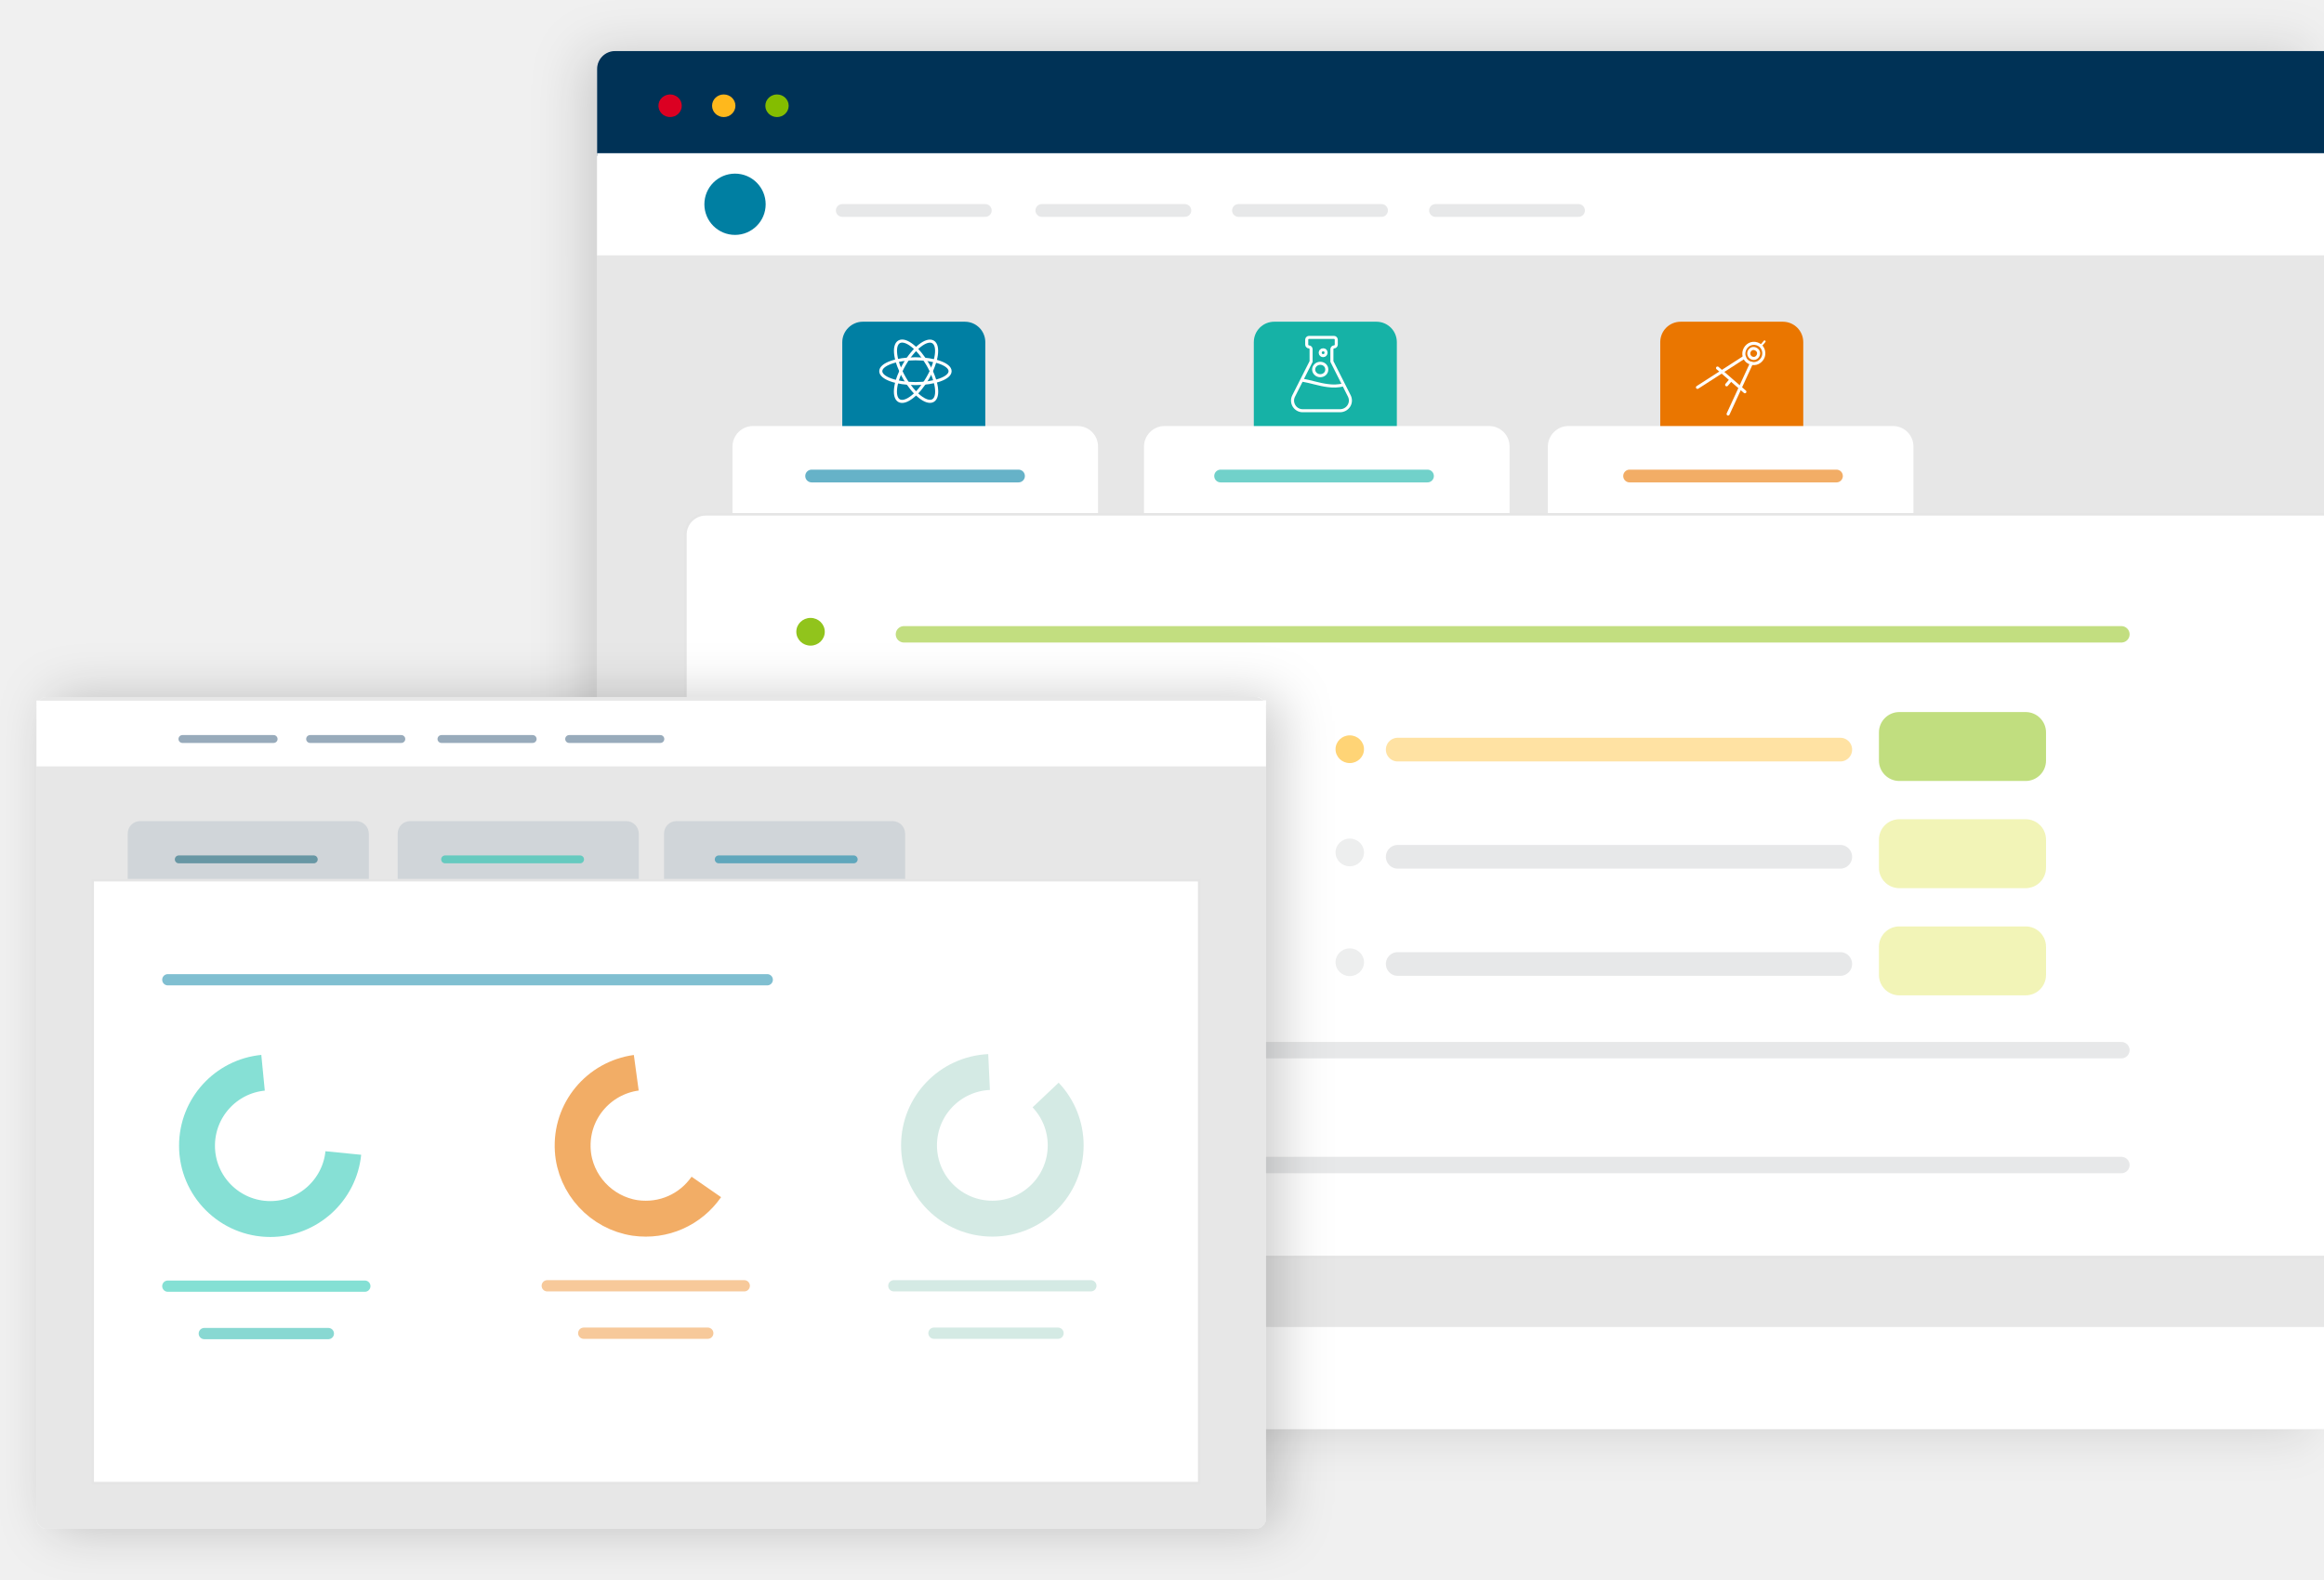
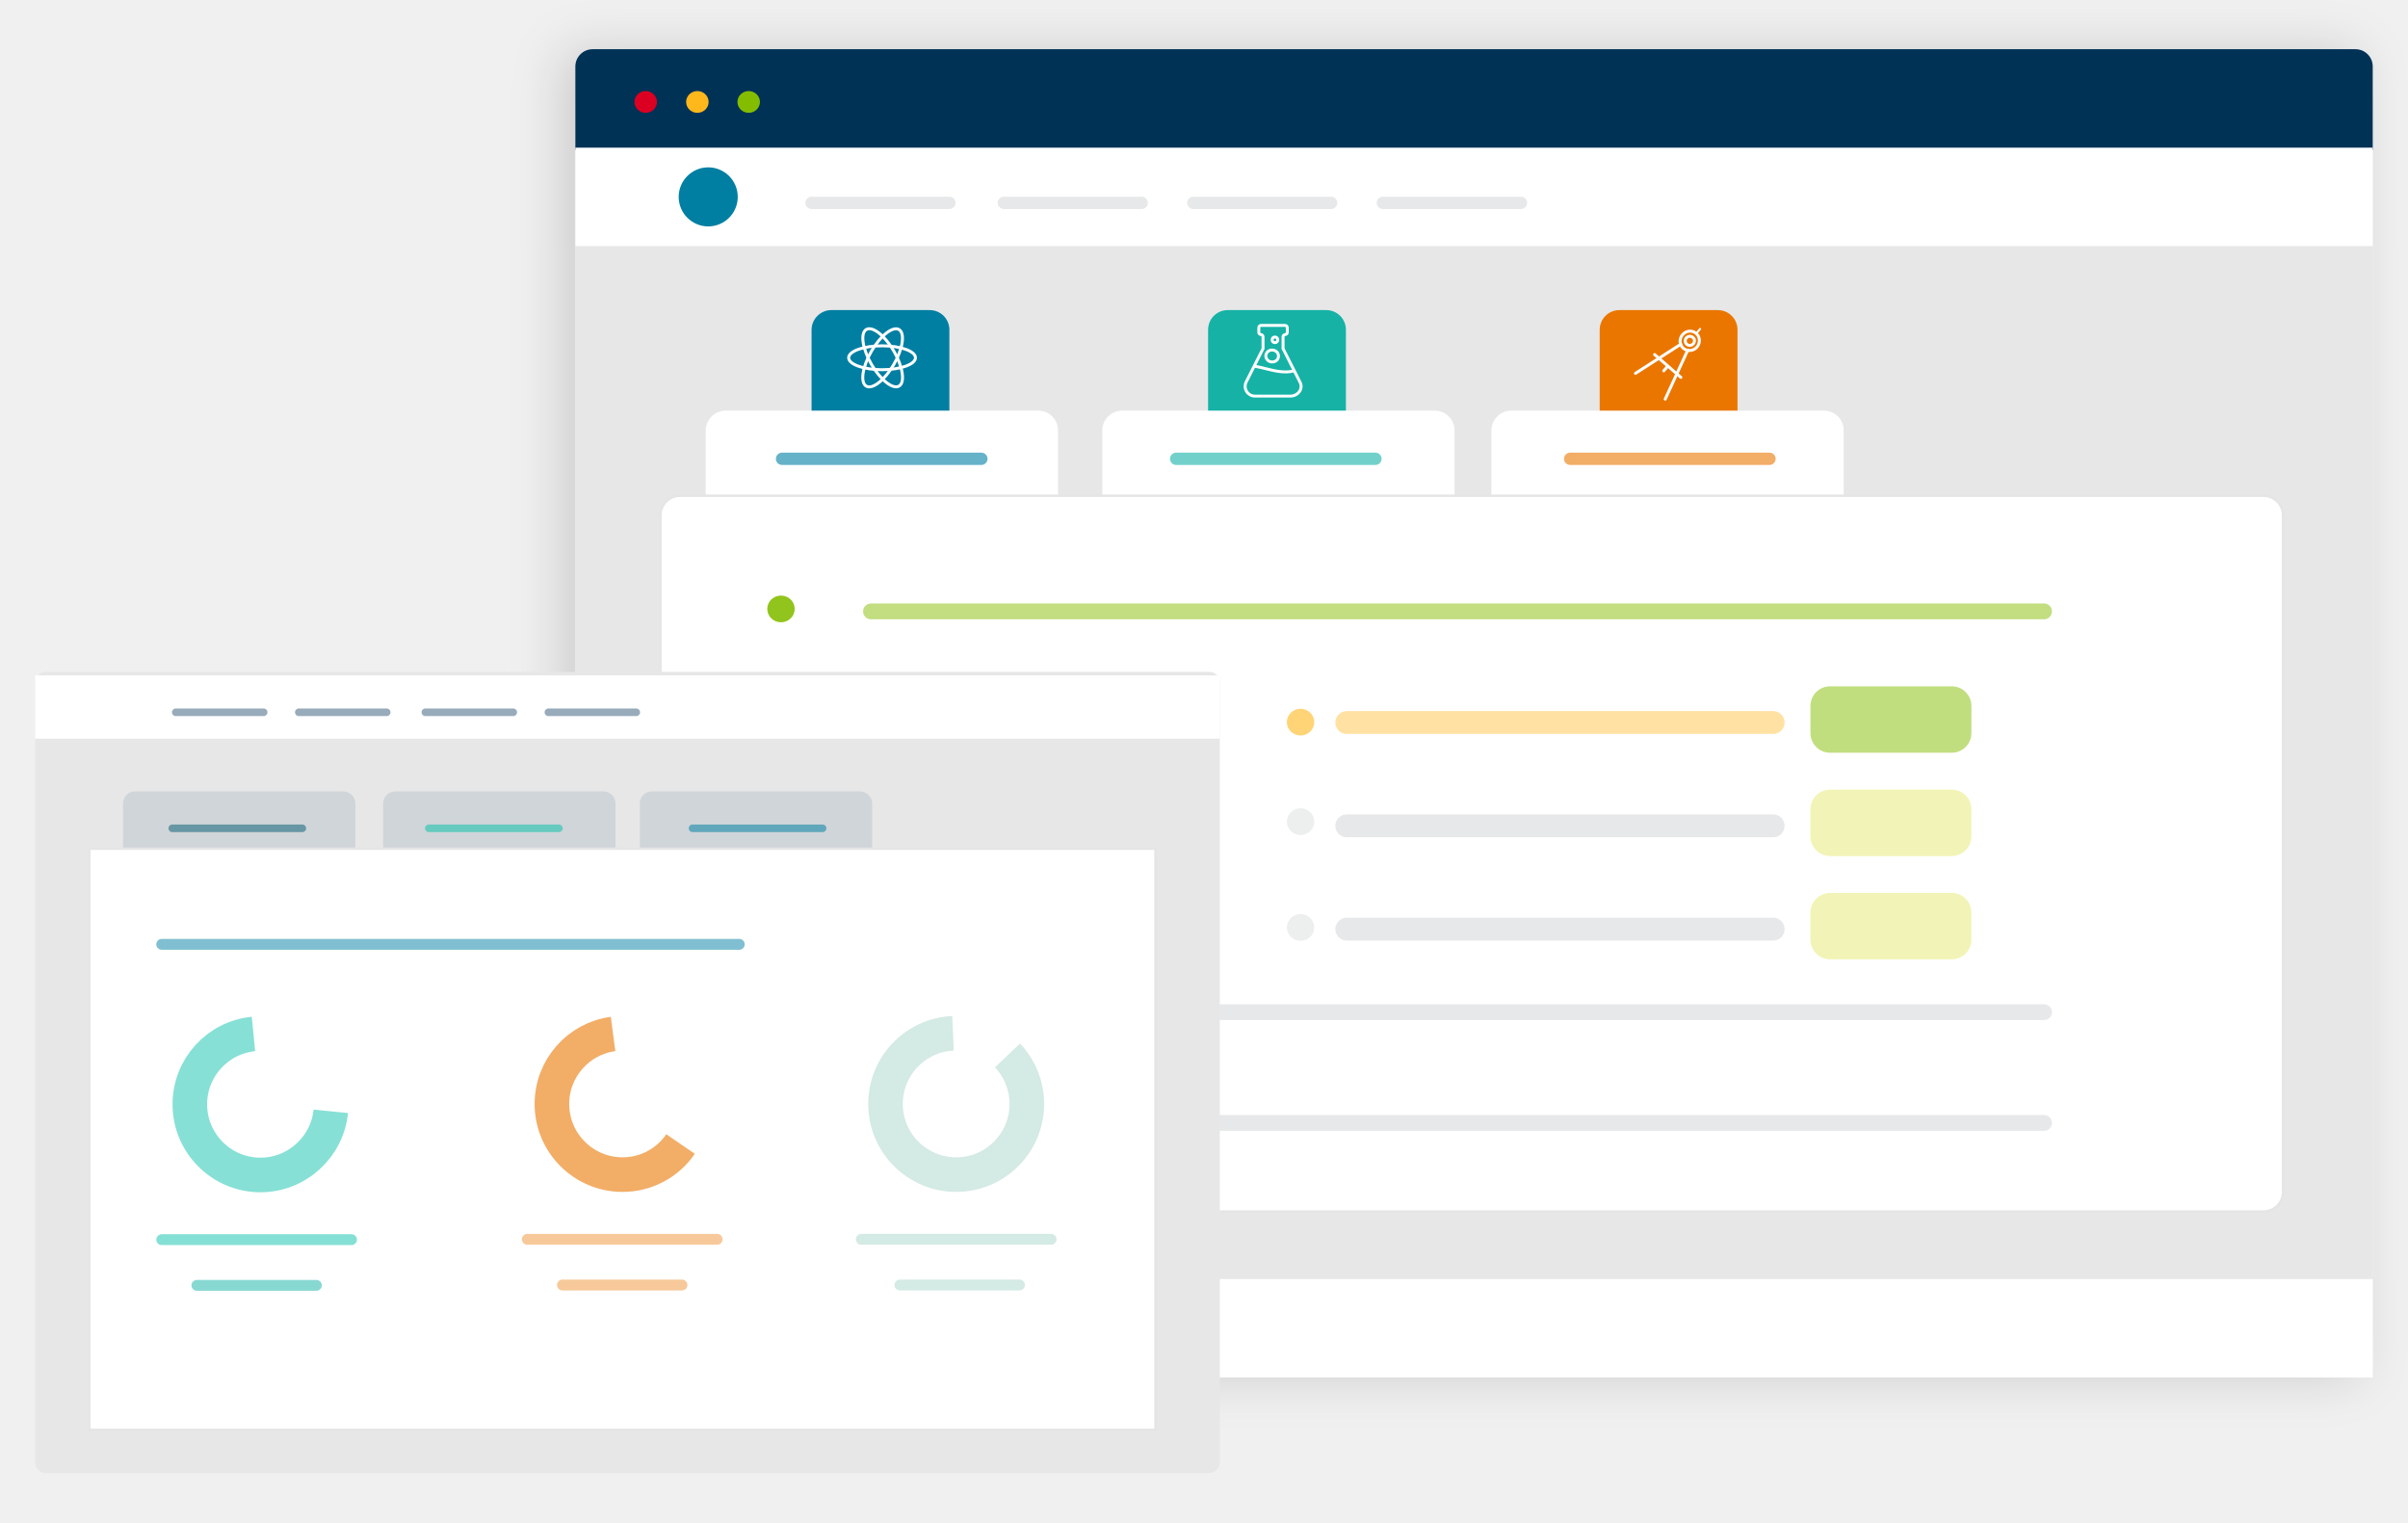
- <svg xmlns="http://www.w3.org/2000/svg" version="1.1" id="Layer_1" x="0px" y="0px" viewBox="0 0 637 433" style="enable-background:new 0 0 637 433;" xml:space="preserve">
+ <svg xmlns="http://www.w3.org/2000/svg" version="1.1" id="Layer_1" x="0px" y="0px" viewBox="0 0 685 433" style="enable-background:new 0 0 685 433;" xml:space="preserve">
  <style type="text/css">
- 	.st0{filter:url(#a);}
+ 	.st0{filter:url(#filter-1);}
	.st1{fill:#E7E7E7;}
	.st2{fill:#003057;}
	.st3{fill:#007FA3;}
	.st4{fill:#12B2A6;}
	.st5{fill:#EA7600;}
	.st6{fill:#DB0020;}
	.st7{fill:#FFB81C;}
	.st8{fill:#84BD00;}
	.st9{fill:#FFFFFF;}
	.st10{fill:#FFFFFF;stroke:#E5E5E5;stroke-width:0.7;}
	.st11{opacity:0.6;fill:none;stroke:#007FA3;stroke-width:3.5;stroke-linecap:round;enable-background:new    ;}
	.st12{opacity:0.498;fill:none;stroke:#84BD00;stroke-width:4.5;stroke-linecap:round;enable-background:new    ;}
	.st13{opacity:0.694;fill:none;stroke:#DDDEDF;stroke-width:4.5;stroke-linecap:round;enable-background:new    ;}
	.st14{opacity:0.403;fill:none;stroke:#FFB81C;stroke-width:6.5;stroke-linecap:round;enable-background:new    ;}
	.st15{opacity:0.5;fill:#84BD00;enable-background:new    ;}
	.st16{opacity:0.694;fill:none;stroke:#DDDEDF;stroke-width:6.5;stroke-linecap:round;enable-background:new    ;}
	.st17{opacity:0.3;fill:#D2DB0E;enable-background:new    ;}
	.st18{opacity:0.6;fill:none;stroke:#12B2A6;stroke-width:3.5;stroke-linecap:round;enable-background:new    ;}
	.st19{opacity:0.6;fill:none;stroke:#EA7600;stroke-width:3.5;stroke-linecap:round;enable-background:new    ;}
	.st20{opacity:0.896;fill:#84BD00;enable-background:new    ;}
	.st21{opacity:0.605;fill:#FFB81C;enable-background:new    ;}
	.st22{fill:#EDEEEE;}
	.st23{opacity:0.496;fill:#27B5F5;enable-background:new    ;}
	.st24{opacity:0.7;fill:none;stroke:#DDDEDF;stroke-width:3.5;stroke-linecap:round;enable-background:new    ;}
	.st25{fill:#027FA2;}
	.st26{fill:none;stroke:#FFFFFF;stroke-width:0.84;}
	.st27{fill:none;stroke:#FEFEFE;stroke-width:0.84;}
	.st28{fill:none;stroke:#FEFEFE;stroke-width:0.84;stroke-linecap:round;}
	.st29{fill:none;stroke:#FEFEFE;stroke-width:0.56;stroke-linecap:round;}
- 	.st30{filter:url(#b);}
- 	.st31{opacity:0.101;fill:#003057;enable-background:new    ;}
- 	.st32{opacity:0.504;fill:none;stroke:#005A70;stroke-width:2.161;stroke-linecap:round;enable-background:new    ;}
- 	.st33{opacity:0.534;fill:none;stroke:#0AC1A9;stroke-width:2.161;stroke-linecap:round;enable-background:new    ;}
- 	.st34{opacity:0.534;fill:none;stroke:#007FA3;stroke-width:2.161;stroke-linecap:round;enable-background:new    ;}
- 	.st35{opacity:0.404;fill:none;stroke:#003057;stroke-width:2.161;stroke-linecap:round;enable-background:new    ;}
- 	.st36{opacity:0.496;fill:none;stroke:#0AC1A9;stroke-width:9.839;enable-background:new    ;}
- 	.st37{opacity:0.598;fill:none;stroke:#EA7600;stroke-width:9.839;enable-background:new    ;}
- 	.st38{fill:none;stroke:#D4EAE4;stroke-width:9.839;}
- 	.st39{opacity:0.5;fill:none;stroke:#0AC1A9;stroke-width:3.087;stroke-linecap:round;enable-background:new    ;}
- 	.st40{opacity:0.499;fill:none;stroke:#007FA3;stroke-width:3.087;stroke-linecap:round;enable-background:new    ;}
- 	.st41{opacity:0.398;fill:none;stroke:#EA7600;stroke-width:3.087;stroke-linecap:round;enable-background:new    ;}
- 	.st42{opacity:0.5;fill:none;stroke:#12B2A6;stroke-width:3.087;stroke-linecap:round;enable-background:new    ;}
- 	.st43{fill:none;stroke:#D4EAE4;stroke-width:3.087;stroke-linecap:round;}
+ 	.st30{opacity:0.101;fill:#003057;enable-background:new    ;}
+ 	.st31{opacity:0.504;fill:none;stroke:#005A70;stroke-width:2.161;stroke-linecap:round;enable-background:new    ;}
+ 	.st32{opacity:0.534;fill:none;stroke:#0AC1A9;stroke-width:2.161;stroke-linecap:round;enable-background:new    ;}
+ 	.st33{opacity:0.534;fill:none;stroke:#007FA3;stroke-width:2.161;stroke-linecap:round;enable-background:new    ;}
+ 	.st34{opacity:0.404;fill:none;stroke:#003057;stroke-width:2.161;stroke-linecap:round;enable-background:new    ;}
+ 	.st35{opacity:0.495;fill:none;stroke:#0AC1A9;stroke-width:9.839;enable-background:new    ;}
+ 	.st36{opacity:0.598;fill:none;stroke:#EA7600;stroke-width:9.839;enable-background:new    ;}
+ 	.st37{fill:none;stroke:#D4EAE4;stroke-width:9.839;}
+ 	.st38{opacity:0.5;fill:none;stroke:#0AC1A9;stroke-width:3.087;stroke-linecap:round;enable-background:new    ;}
+ 	.st39{opacity:0.499;fill:none;stroke:#007FA3;stroke-width:3.087;stroke-linecap:round;enable-background:new    ;}
+ 	.st40{opacity:0.398;fill:none;stroke:#EA7600;stroke-width:3.087;stroke-linecap:round;enable-background:new    ;}
+ 	.st41{opacity:0.5;fill:none;stroke:#12B2A6;stroke-width:3.087;stroke-linecap:round;enable-background:new    ;}
+ 	.st42{fill:none;stroke:#D4EAE4;stroke-width:3.087;stroke-linecap:round;}
</style>
-   <filter filterUnits="objectBoundingBox" height="130.6%" id="b" width="120.8%" x="-10.4%" y="-15.3%">
-     <feOffset dx="4" in="SourceAlpha" result="shadowOffsetOuter1" />
+   <filter filterUnits="objectBoundingBox" height="118.5%" id="filter-1" width="113.7%" x="-6.8%" y="-9.3%">
+     <feOffset dx="-4" dy="0" in="SourceAlpha" result="shadowOffsetOuter1" />
    <feGaussianBlur in="shadowOffsetOuter1" result="shadowBlurOuter1" stdDeviation="7" />
-     <feColorMatrix in="shadowBlurOuter1" result="shadowMatrixOuter1" values="0 0 0 0 0 0 0 0 0 0 0 0 0 0 0 0 0 0 0.202 0">
+     <feColorMatrix in="shadowBlurOuter1" result="shadowMatrixOuter1" type="matrix" values="0 0 0 0 0   0 0 0 0 0   0 0 0 0 0  0 0 0 0.146 0">
		</feColorMatrix>
    <feMerge>
      <feMergeNode in="shadowMatrixOuter1" />
      <feMergeNode in="SourceGraphic" />
    </feMerge>
  </filter>
-   <filter filterUnits="objectBoundingBox" height="118.5%" id="a" width="113.7%" x="-6.8%" y="-9.3%">
-     <feOffset dx="-4" in="SourceAlpha" result="shadowOffsetOuter1" />
-     <feGaussianBlur in="shadowOffsetOuter1" result="shadowBlurOuter1" stdDeviation="7" />
-     <feColorMatrix in="shadowBlurOuter1" result="shadowMatrixOuter1" values="0 0 0 0 0 0 0 0 0 0 0 0 0 0 0 0 0 0 0.146 0">
- 		</feColorMatrix>
-     <feMerge>
-       <feMergeNode in="shadowMatrixOuter1" />
-       <feMergeNode in="SourceGraphic" />
-     </feMerge>
-   </filter>
-   <g>
-     <g transform="translate(163.667 14)" class="st0">
-       <path class="st1" d="M4.9,0h501.5c2.7,0,4.9,2.2,4.9,4.9v368c0,2.7-2.2,4.9-4.9,4.9H4.9c-2.7,0-4.9-2.2-4.9-4.9V4.9    C0,2.2,2.2,0,4.9,0z" />
-       <path class="st2" d="M4.9,0h501.5c2.7,0,4.9,2.2,4.9,4.9v23.8H0V4.9C0,2.2,2.2,0,4.9,0C4.9,0,4.9,0,4.9,0z" />
-       <path class="st3" d="M72.8,74.2h28c3.1,0,5.6,2.5,5.6,5.6v24.5c0,3.1-2.5,5.6-5.6,5.6h-28c-3.1,0-5.6-2.5-5.6-5.6V79.8    C67.2,76.7,69.8,74.2,72.8,74.2z" />
-       <path class="st4" d="M185.6,74.2h28c3.1,0,5.6,2.5,5.6,5.6v24.5c0,3.1-2.5,5.6-5.6,5.6h-28c-3.1,0-5.6-2.5-5.6-5.6V79.8    C180,76.7,182.5,74.2,185.6,74.2z" />
-       <path class="st5" d="M297,74.2h28c3.1,0,5.6,2.5,5.6,5.6v24.5c0,3.1-2.5,5.6-5.6,5.6h-28c-3.1,0-5.6-2.5-5.6-5.6V79.8    C291.4,76.7,293.9,74.2,297,74.2z" />
-       <g transform="translate(16.81 11.894)">
-         <ellipse class="st6" cx="3.2" cy="3.1" rx="3.2" ry="3.1" />
-         <ellipse class="st7" cx="17.9" cy="3.1" rx="3.2" ry="3.1" />
-         <ellipse class="st8" cx="32.5" cy="3.1" rx="3.2" ry="3.1" />
-       </g>
-       <path class="st9" d="M42.7,102.8h89c3.1,0,5.6,2.5,5.6,5.6v24.5c0,3.1-2.5,5.6-5.6,5.6h-89c-3.1,0-5.6-2.5-5.6-5.6v-24.5    C37.1,105.4,39.6,102.8,42.7,102.8z" />
-       <path class="st9" d="M155.5,102.8h89c3.1,0,5.6,2.5,5.6,5.6v24.5c0,3.1-2.5,5.6-5.6,5.6h-89c-3.1,0-5.6-2.5-5.6-5.6v-24.5    C149.9,105.4,152.4,102.8,155.5,102.8z" />
-       <path class="st9" d="M266.2,102.8h89c3.1,0,5.6,2.5,5.6,5.6v24.5c0,3.1-2.5,5.6-5.6,5.6h-89c-3.1,0-5.6-2.5-5.6-5.6v-24.5    C260.6,105.4,263.1,102.8,266.2,102.8z" />
-       <path class="st10" d="M29.8,127h450.4c3.1,0,5.6,2.5,5.6,5.6V325c0,3.1-2.5,5.6-5.6,5.6H29.8c-3.1,0-5.6-2.5-5.6-5.6V132.6    C24.2,129.5,26.7,127,29.8,127z" />
-       <path class="st11" d="M58.8,116.5h56.7" />
-       <path class="st12" d="M84.1,159.9h333.7" />
-       <path class="st13" d="M84.1,273.9h333.7 M84.1,305.4h333.7" />
-       <g transform="translate(219.243 181.207)">
-         <path class="st14" d="M0.2,10.3h121.3" />
-         <path class="st15" d="M137.7,0h34.6c3.1,0,5.6,2.5,5.6,5.6v7.7c0,3.1-2.5,5.6-5.6,5.6h-34.6c-3.1,0-5.6-2.5-5.6-5.6V5.6     C132.1,2.5,134.6,0,137.7,0z" />
-       </g>
-       <g transform="translate(219.243 210.592)">
-         <path class="st16" d="M0.2,10.3h121.3" />
-         <path class="st17" d="M137.7,0h34.6c3.1,0,5.6,2.5,5.6,5.6v7.7c0,3.1-2.5,5.6-5.6,5.6h-34.6c-3.1,0-5.6-2.5-5.6-5.6V5.6     C132.1,2.5,134.6,0,137.7,0z" />
-       </g>
-       <g transform="translate(219.243 239.977)">
-         <path class="st16" d="M0.2,10.3h121.3" />
-         <path class="st17" d="M137.7,0h34.6c3.1,0,5.6,2.5,5.6,5.6v7.7c0,3.1-2.5,5.6-5.6,5.6h-34.6c-3.1,0-5.6-2.5-5.6-5.6V5.6     C132.1,2.5,134.6,0,137.7,0z" />
-       </g>
-       <path class="st18" d="M170.9,116.5h56.7" />
-       <path class="st19" d="M283,116.5h56.7" />
-       <ellipse class="st20" cx="58.5" cy="159.2" rx="3.9" ry="3.8" />
-       <ellipse class="st21" cx="206.3" cy="191.4" rx="3.9" ry="3.8" />
-       <ellipse class="st22" cx="206.3" cy="219.7" rx="3.9" ry="3.8" />
-       <ellipse class="st22" cx="206.3" cy="249.8" rx="3.9" ry="3.8" />
-       <ellipse class="st23" cx="58.5" cy="273.2" rx="3.9" ry="3.8" />
-       <ellipse class="st23" cx="58.5" cy="305.4" rx="3.9" ry="3.8" />
-       <path class="st9" d="M0,28h511.3v28H0V28z M0,349.8h511.3v28H0V349.8z" />
-       <path class="st24" d="M67.2,43.7h39.2 M121.9,43.7h39.2 M175.8,43.7H215 M229.8,43.7H269" />
-       <ellipse class="st25" cx="37.8" cy="42" rx="8.4" ry="8.4" />
-       <g transform="translate(77.05 76.96)">
-         <ellipse transform="matrix(0.5 -0.866 0.866 0.5 -4.1922 14.4269)" class="st26" cx="10.4" cy="10.8" rx="9.3" ry="3.7" />
-         <ellipse transform="matrix(0.866 -0.5 0.5 0.866 -4.0289 6.6518)" class="st26" cx="10.4" cy="10.8" rx="3.7" ry="9.3" />
-         <ellipse class="st26" cx="10.2" cy="10.8" rx="9.5" ry="3.4" />
-       </g>
-       <g>
-         <path class="st27" d="M206.2,94.6l-4.8-9.5v-3.4c0-0.3,0.3-0.6,0.6-0.6c0.3,0,0.6-0.3,0.6-0.6c0,0,0,0,0,0v-1.4     c0-0.3-0.3-0.6-0.6-0.6c0,0,0,0,0,0h-6.9c-0.3,0-0.6,0.3-0.6,0.6c0,0,0,0,0,0v1.4c0,0.3,0.3,0.6,0.6,0.6s0.6,0.3,0.6,0.6v3.4     l-4.8,9.5c-0.9,1.8,0.4,4,2.5,4h10.2C205.7,98.6,207.1,96.5,206.2,94.6L206.2,94.6z" />
-         <path class="st27" d="M193.2,90.2c2.4,0.4,4.6,1.2,7,1.5c1.4,0.2,3,0.2,4.3-0.2 M200,87.3c0,1-0.8,1.7-1.8,1.7     c-1,0-1.8-0.8-1.8-1.7s0.8-1.7,1.8-1.7C199.2,85.6,200,86.3,200,87.3z M199.8,82.7c0,0.4-0.3,0.8-0.8,0.8c-0.4,0-0.8-0.3-0.8-0.8     c0-0.4,0.3-0.8,0.8-0.8C199.5,81.9,199.8,82.2,199.8,82.7L199.8,82.7z" />
-       </g>
-       <g>
-         <path class="st27" d="M319.1,84.7c-1,1.2-2.7,1.3-3.9,0.3c-1.1-1-1.2-2.7-0.2-3.9c1-1.2,2.7-1.3,3.9-0.3     C320,81.8,320.1,83.6,319.1,84.7z" />
-         <path class="st28" d="M314.5,83.9l-12.9,8.3 M316.4,85.6L310,99.5" />
-         <path class="st29" d="M318.9,80.9l1.1-1.3" />
-         <path class="st28" d="M309.6,91.5l1.1-1.3 M307.1,86.9l7.5,6.5" />
-         <path class="st27" d="M318,83.8c-0.5,0.6-1.3,0.6-1.9,0.1c-0.5-0.5-0.6-1.3-0.1-1.9c0.5-0.6,1.3-0.6,1.9-0.1     C318.5,82.4,318.5,83.2,318,83.8L318,83.8z" />
-       </g>
+   <g id="Group-48" transform="translate(153.6674, 0)" class="st0">
+     <path id="Rectangle_21_" class="st1" d="M14.9,14h501.5c2.7,0,4.9,2.2,4.9,4.9v368c0,2.7-2.2,4.9-4.9,4.9H14.9   c-2.7,0-4.9-2.2-4.9-4.9v-368C10,16.2,12.2,14,14.9,14z" />
+     <path id="Rectangle_20_" class="st2" d="M14.9,14h501.5c2.7,0,4.9,2.2,4.9,4.9v23.8H10V18.9C10,16.2,12.2,14,14.9,14z" />
+     <path id="Rectangle_19_" class="st3" d="M82.8,88.2h28c3.1,0,5.6,2.5,5.6,5.6v24.5c0,3.1-2.5,5.6-5.6,5.6h-28   c-3.1,0-5.6-2.5-5.6-5.6V93.8C77.2,90.7,79.8,88.2,82.8,88.2z" />
+     <path id="Rectangle-Copy-14_1_" class="st4" d="M195.6,88.2h28c3.1,0,5.6,2.5,5.6,5.6v24.5c0,3.1-2.5,5.6-5.6,5.6h-28   c-3.1,0-5.6-2.5-5.6-5.6V93.8C190,90.7,192.5,88.2,195.6,88.2z" />
+     <path id="Rectangle-Copy-15_1_" class="st5" d="M307,88.2h28c3.1,0,5.6,2.5,5.6,5.6v24.5c0,3.1-2.5,5.6-5.6,5.6h-28   c-3.1,0-5.6-2.5-5.6-5.6V93.8C301.4,90.7,303.9,88.2,307,88.2z" />
+     <g id="Group-29_1_" transform="translate(16.81093, 11.89388)">
+       <ellipse id="Oval_12_" class="st6" cx="13.2" cy="17.1" rx="3.2" ry="3.1" />
+       <ellipse id="Oval-Copy-7_1_" class="st7" cx="27.9" cy="17.1" rx="3.2" ry="3.1" />
+       <ellipse id="Oval-Copy-8_1_" class="st8" cx="42.5" cy="17.1" rx="3.2" ry="3.1" />
    </g>
-     <g transform="translate(10 191)" class="st30">
-       <path class="st1" d="M3,0.1h331c1.7,0,3,1.4,3,3v222c0,1.7-1.4,3-3,3H3c-1.7,0-3-1.4-3-3V3.1C0,1.5,1.4,0.1,3,0.1z" />
-       <path class="st31" d="M28.5,34.1h59.1c1.9,0,3.5,1.5,3.5,3.5v17.1c0,1.9-1.5,3.5-3.5,3.5H28.5c-1.9,0-3.5-1.5-3.5-3.5V37.6    C25,35.6,26.5,34.1,28.5,34.1z" />
-       <path class="st31" d="M102.5,34.1h59.1c1.9,0,3.5,1.5,3.5,3.5v17.1c0,1.9-1.5,3.5-3.5,3.5h-59.1c-1.9,0-3.5-1.5-3.5-3.5V37.6    C99,35.6,100.5,34.1,102.5,34.1z" />
-       <path class="st31" d="M175.5,34.1h59.1c1.9,0,3.5,1.5,3.5,3.5v17.1c0,1.9-1.5,3.5-3.5,3.5h-59.1c-1.9,0-3.5-1.5-3.5-3.5V37.6    C172,35.6,173.5,34.1,175.5,34.1z" />
-       <path class="st10" d="M15.4,50.3h303.3v165.3H15.4V50.3z" />
-       <path class="st32" d="M39,44.6h37" />
-       <path class="st33" d="M112,44.6h37" />
-       <path class="st34" d="M187,44.6h37" />
-       <path class="st9" d="M0,1.1h337v18H0V1.1z" />
-       <path class="st35" d="M40,11.6h25 M75,11.6h25 M111,11.6h25 M146,11.6h25" />
-       <path class="st36" d="M62.1,103.1c-10.2,1-18.1,9.6-18.1,20c0,11.1,9,20.1,20.1,20.1c10.4,0,19-8,20-18.1" />
-       <path class="st37" d="M164.4,103.1c-10.3,1.4-18.1,10.5-17.4,21.3c0.6,9.3,7.8,17.1,17.1,18.5c7.8,1.1,15.2-2.3,19.5-8.5" />
-       <path class="st38" d="M261.1,102.9L261.1,102.9c-10.7,0.5-19.2,9.3-19.2,20.1c0,11.1,9,20.1,20.1,20.1s20.1-9,20.1-20.1    c0-5.2-2-10.1-5.5-13.8" />
-       <path class="st39" d="M36,161.6h54" />
-       <path class="st40" d="M36,77.6h164.3" />
-       <path class="st41" d="M140,161.5h54" />
-       <path class="st42" d="M46,174.6h34" />
-       <path class="st41" d="M150,174.5h34" />
-       <path class="st43" d="M235,161.5h54 M246,174.5h34" />
+     <path id="Rectangle_18_" class="st9" d="M52.7,116.8h89c3.1,0,5.6,2.5,5.6,5.6v24.5c0,3.1-2.5,5.6-5.6,5.6h-89   c-3.1,0-5.6-2.5-5.6-5.6v-24.5C47.1,119.4,49.6,116.8,52.7,116.8z" />
+     <path id="Rectangle-Copy-6_2_" class="st9" d="M165.5,116.8h89c3.1,0,5.6,2.5,5.6,5.6v24.5c0,3.1-2.5,5.6-5.6,5.6h-89   c-3.1,0-5.6-2.5-5.6-5.6v-24.5C159.9,119.4,162.4,116.8,165.5,116.8z" />
+     <path id="Rectangle-Copy-13_2_" class="st9" d="M276.2,116.8h89c3.1,0,5.6,2.5,5.6,5.6v24.5c0,3.1-2.5,5.6-5.6,5.6h-89   c-3.1,0-5.6-2.5-5.6-5.6v-24.5C270.6,119.4,273.1,116.8,276.2,116.8z" />
+     <path id="Rectangle_17_" class="st10" d="M39.8,141h450.4c3.1,0,5.6,2.5,5.6,5.6V339c0,3.1-2.5,5.6-5.6,5.6H39.8   c-3.1,0-5.6-2.5-5.6-5.6V146.6C34.2,143.5,36.7,141,39.8,141z" />
+     <path id="Line-2_3_" class="st11" d="M68.8,130.5h56.7" />
+     <path id="Line-2-Copy-3_4_" class="st12" d="M94.1,173.9h333.7" />
+     <path id="Line-2-Copy-5_1_" class="st13" d="M94.1,287.9h333.7" />
+     <path id="Line-2-Copy-6_1_" class="st13" d="M94.1,319.4h333.7" />
+     <g id="Group-46_1_" transform="translate(219.2426, 181.2068)">
+       <path id="Line-2-Copy-4_5_" class="st14" d="M10.2,24.3h121.3" />
+       <path id="Rectangle_16_" class="st15" d="M147.7,14h34.6c3.1,0,5.6,2.5,5.6,5.6v7.7c0,3.1-2.5,5.6-5.6,5.6h-34.6    c-3.1,0-5.6-2.5-5.6-5.6v-7.7C142.1,16.5,144.6,14,147.7,14z" />
+     </g>
+     <g id="Group-46-Copy_1_" transform="translate(219.2426, 210.5917)">
+       <path id="Line-2-Copy-4_4_" class="st16" d="M10.2,24.3h121.3" />
+       <path id="Rectangle_15_" class="st17" d="M147.7,14h34.6c3.1,0,5.6,2.5,5.6,5.6v7.7c0,3.1-2.5,5.6-5.6,5.6h-34.6    c-3.1,0-5.6-2.5-5.6-5.6v-7.7C142.1,16.5,144.6,14,147.7,14z" />
+     </g>
+     <g id="Group-46-Copy-2_1_" transform="translate(219.2426, 239.9766)">
+       <path id="Line-2-Copy-4_3_" class="st16" d="M10.2,24.3h121.3" />
+       <path id="Rectangle_14_" class="st17" d="M147.7,14h34.6c3.1,0,5.6,2.5,5.6,5.6v7.7c0,3.1-2.5,5.6-5.6,5.6h-34.6    c-3.1,0-5.6-2.5-5.6-5.6v-7.7C142.1,16.5,144.6,14,147.7,14z" />
+     </g>
+     <path id="Line-2-Copy_2_" class="st18" d="M180.9,130.5h56.7" />
+     <path id="Line-2-Copy-2_2_" class="st19" d="M293,130.5h56.7" />
+     <ellipse id="Oval_11_" class="st20" cx="68.5" cy="173.2" rx="3.9" ry="3.8" />
+     <ellipse id="Oval-Copy-16_1_" class="st21" cx="216.3" cy="205.4" rx="3.9" ry="3.8" />
+     <ellipse id="Oval-Copy-17_1_" class="st22" cx="216.3" cy="233.7" rx="3.9" ry="3.8" />
+     <ellipse id="Oval-Copy-18_1_" class="st22" cx="216.3" cy="263.8" rx="3.9" ry="3.8" />
+     <ellipse id="Oval-Copy-12_1_" class="st23" cx="68.5" cy="287.2" rx="3.9" ry="3.8" />
+     <ellipse id="Oval-Copy-13_1_" class="st23" cx="68.5" cy="319.4" rx="3.9" ry="3.8" />
+     <rect id="Rectangle_13_" x="10" y="42" class="st9" width="511.3" height="28" />
+     <rect id="Rectangle-Copy-17_1_" x="10" y="363.8" class="st9" width="511.3" height="28" />
+     <path id="Line-2-Copy-3_3_" class="st24" d="M77.2,57.7h39.2" />
+     <path id="Line-2-Copy-7_2_" class="st24" d="M131.9,57.7h39.2" />
+     <path id="Line-2-Copy-8_2_" class="st24" d="M185.8,57.7H225" />
+     <path id="Line-2-Copy-9_2_" class="st24" d="M239.7,57.7H279" />
+     <ellipse id="Oval_10_" class="st25" cx="47.8" cy="56" rx="8.4" ry="8.4" />
+     <g id="Group-47_1_" transform="translate(77.05011, 76.96043)">
+       <ellipse id="Oval_9_" transform="matrix(0.5 -0.866 0.866 0.5 -11.3167 30.0878)" class="st26" cx="20.4" cy="24.8" rx="9.3" ry="3.7" />
+       <ellipse id="Oval_8_" transform="matrix(0.866 -0.5 0.5 0.866 -9.6893 13.5277)" class="st26" cx="20.4" cy="24.8" rx="3.7" ry="9.3" />
+       <ellipse id="Oval_6_" class="st26" cx="20.2" cy="24.8" rx="9.5" ry="3.4" />
+     </g>
+     <g id="Group-9_1_" transform="translate(190.5239, 78.35971)">
+       <path id="Stroke-1_3_" class="st27" d="M25.6,30.3l-4.8-9.5v-3.4c0-0.3,0.3-0.6,0.6-0.6c0.3,0,0.6-0.3,0.6-0.6v-1.4    c0-0.3-0.3-0.6-0.6-0.6h-6.9c-0.3,0-0.6,0.3-0.6,0.6v1.4c0,0.3,0.3,0.6,0.6,0.6s0.6,0.3,0.6,0.6v3.4l-4.8,9.5    c-0.9,1.8,0.4,4,2.5,4h10.2C25.2,34.2,26.6,32.1,25.6,30.3z" />
+       <path id="Stroke-3_3_" class="st27" d="M12.7,25.8c2.4,0.4,4.6,1.2,7,1.5c1.4,0.2,3,0.2,4.3-0.2" />
+       <path id="Stroke-5_3_" class="st27" d="M19.5,22.9c0,1-0.8,1.7-1.8,1.7c-1,0-1.8-0.8-1.8-1.7c0-1,0.8-1.7,1.8-1.7    C18.7,21.2,19.5,22,19.5,22.9z" />
+       <path id="Stroke-7_3_" class="st27" d="M19.3,18.3c0,0.4-0.3,0.8-0.8,0.8s-0.8-0.3-0.8-0.8s0.3-0.8,0.8-0.8S19.3,17.9,19.3,18.3z" />
+     </g>
+     <g id="Group-15_1_" transform="translate(312.8893, 87.8375) rotate(41) translate(-312.8893, -87.8375) translate(306.9354, 76.64326)">
+       <path id="Stroke-1_2_" class="st27" d="M25.3,8.8c0,1.5-1.2,2.8-2.7,2.8c-1.5,0-2.7-1.2-2.7-2.8S21.1,6,22.6,6    C24.1,6,25.3,7.3,25.3,8.8z" />
+       <path id="Stroke-3_2_" class="st28" d="M21.3,11.2L17,25.9" />
+       <path id="Stroke-5_2_" class="st28" d="M23.9,11.2l4.3,14.7" />
+       <path id="Stroke-7_2_" class="st29" d="M22.6,6l0-1.7" />
+       <path id="Stroke-9_1_" class="st28" d="M22.6,20.1l0-1.7" />
+       <path id="Stroke-11_1_" class="st28" d="M17.6,18.3l9.9,0" />
+       <path id="Stroke-13_1_" class="st27" d="M23.9,8.8c0,0.7-0.6,1.3-1.3,1.3c-0.7,0-1.3-0.6-1.3-1.3c0-0.7,0.6-1.3,1.3-1.3    C23.3,7.4,23.9,8,23.9,8.8z" />
    </g>
  </g>
+   <path id="Rectangle_9_" class="st1" d="M13,191.1H344c1.7,0,3,1.4,3,3v221.9c0,1.7-1.4,3-3,3H13c-1.7,0-3-1.4-3-3V194.1  C10,192.5,11.4,191.1,13,191.1z" />
+   <path id="Rectangle_10_" class="st30" d="M38.5,225.1h59.1c1.9,0,3.5,1.5,3.5,3.5v17.1c0,1.9-1.5,3.5-3.5,3.5H38.5  c-1.9,0-3.5-1.5-3.5-3.5v-17.1C35,226.6,36.5,225.1,38.5,225.1z" />
+   <path id="Rectangle-Copy-6_1_" class="st30" d="M112.5,225.1h59.1c1.9,0,3.5,1.5,3.5,3.5v17.1c0,1.9-1.5,3.5-3.5,3.5h-59.1  c-1.9,0-3.5-1.5-3.5-3.5v-17.1C109,226.6,110.5,225.1,112.5,225.1z" />
+   <path id="Rectangle-Copy-13_1_" class="st30" d="M185.5,225.1h59.1c1.9,0,3.5,1.5,3.5,3.5v17.1c0,1.9-1.5,3.5-3.5,3.5h-59.1  c-1.9,0-3.5-1.5-3.5-3.5v-17.1C182,226.6,183.5,225.1,185.5,225.1z" />
+   <rect id="Rectangle_11_" x="25.4" y="241.4" class="st10" width="303.3" height="165.3" />
+   <path id="Line-2_1_" class="st31" d="M49,235.6h37" />
+   <path id="Line-2-Copy_1_" class="st32" d="M122,235.6h37" />
+   <path id="Line-2-Copy-2_1_" class="st33" d="M197,235.6h37" />
+   <rect id="Rectangle_12_" x="10" y="192.1" class="st9" width="337" height="18" />
+   <path id="Line-2-Copy-3_2_" class="st34" d="M50,202.6h25" />
+   <path id="Line-2-Copy-7_1_" class="st34" d="M85,202.6h25" />
+   <path id="Line-2-Copy-8_1_" class="st34" d="M121,202.6h25" />
+   <path id="Line-2-Copy-9_1_" class="st34" d="M156,202.6h25" />
+   <path id="Oval_7_" class="st35" d="M72.1,294.1c-10.2,1-18.1,9.6-18.1,20c0,11.1,9,20.1,20.1,20.1c10.4,0,19-8,20-18.1" />
+   <path id="Oval-Copy-14_1_" class="st36" d="M174.4,294.1c-9.8,1.3-17.4,9.7-17.4,19.9c0,11.1,9,20.1,20.1,20.1  c6.7,0,12.8-3.3,16.5-8.7" />
+   <path id="Oval-Copy-15_1_" class="st37" d="M271.1,293.9c-10.7,0.5-19.2,9.3-19.2,20.1c0,11.1,9,20.1,20.1,20.1s20.1-9,20.1-20.1  c0-5.2-2-10.1-5.5-13.8" />
+   <path id="Line-2_2_" class="st38" d="M46,352.6h54" />
+   <path id="Line-2-Copy-15" class="st39" d="M46,268.6h164.3" />
+   <path id="Line-2-Copy-11" class="st40" d="M150,352.5h54" />
+   <path id="Line-2-Copy-10" class="st41" d="M56,365.6h34" />
+   <path id="Line-2-Copy-12" class="st40" d="M160,365.5h34" />
+   <path id="Line-2-Copy-14" class="st42" d="M245,352.5h54" />
+   <path id="Line-2-Copy-13" class="st42" d="M256,365.5h34" />
</svg>
